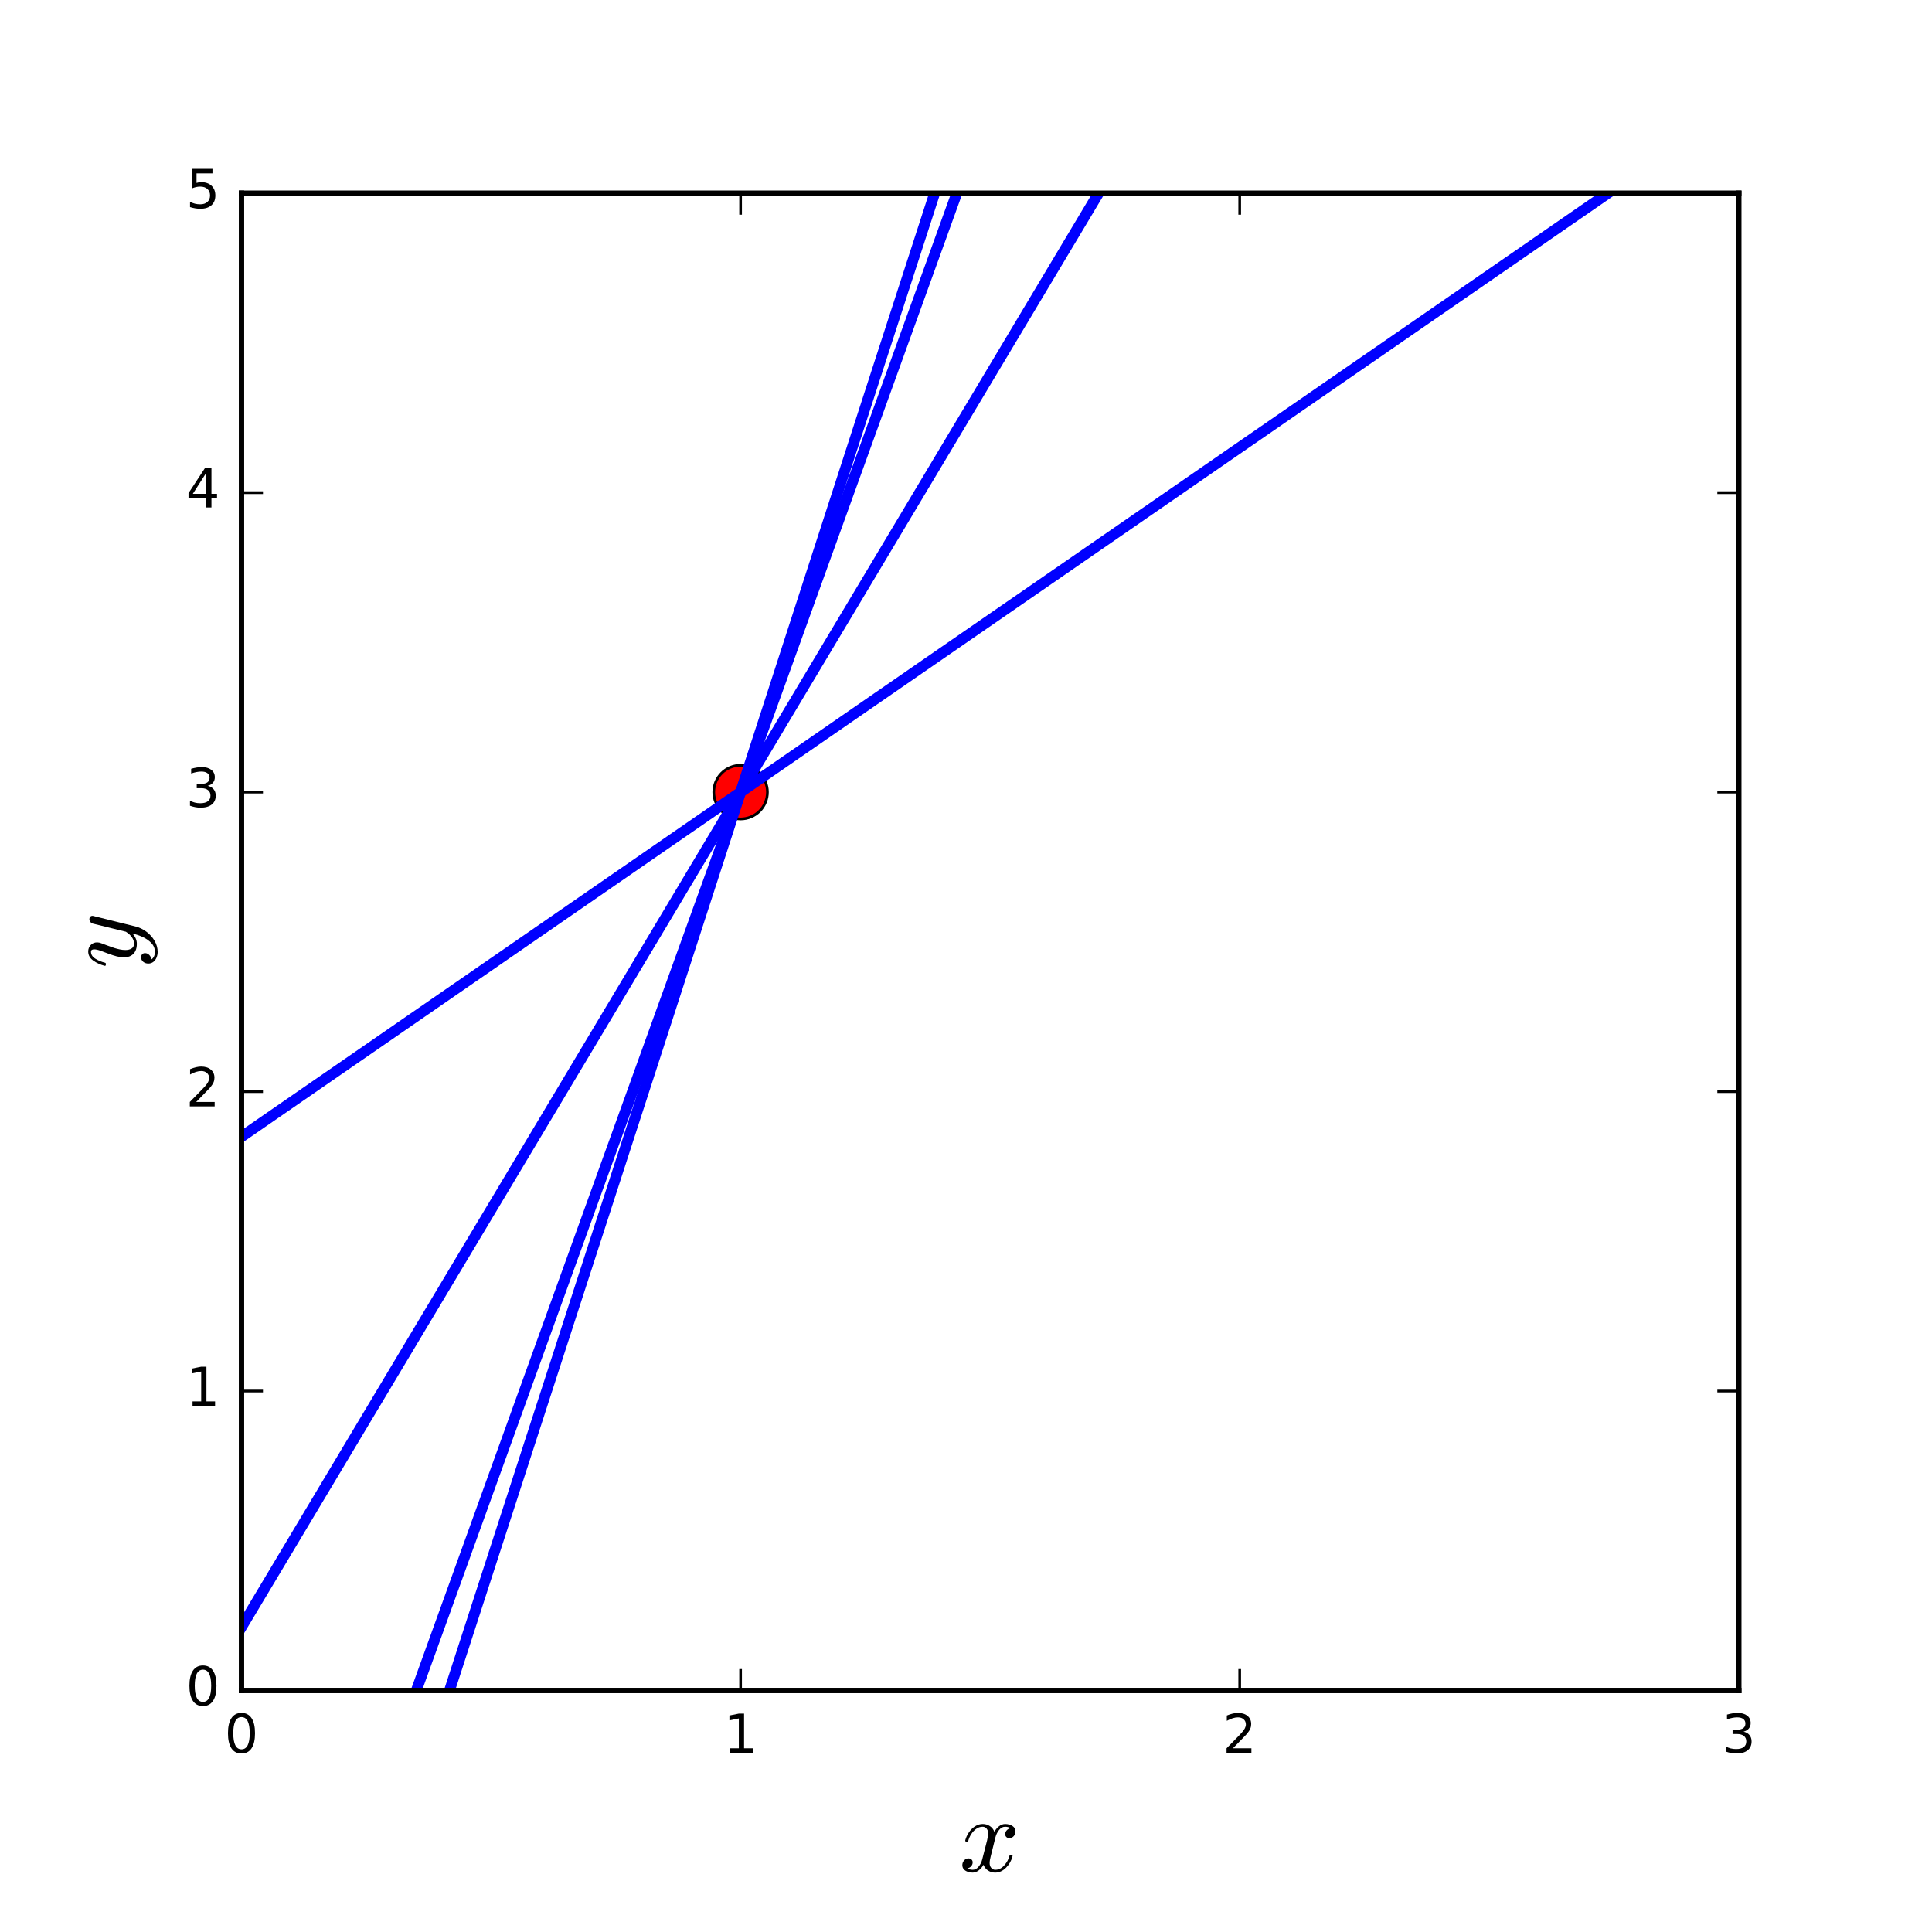
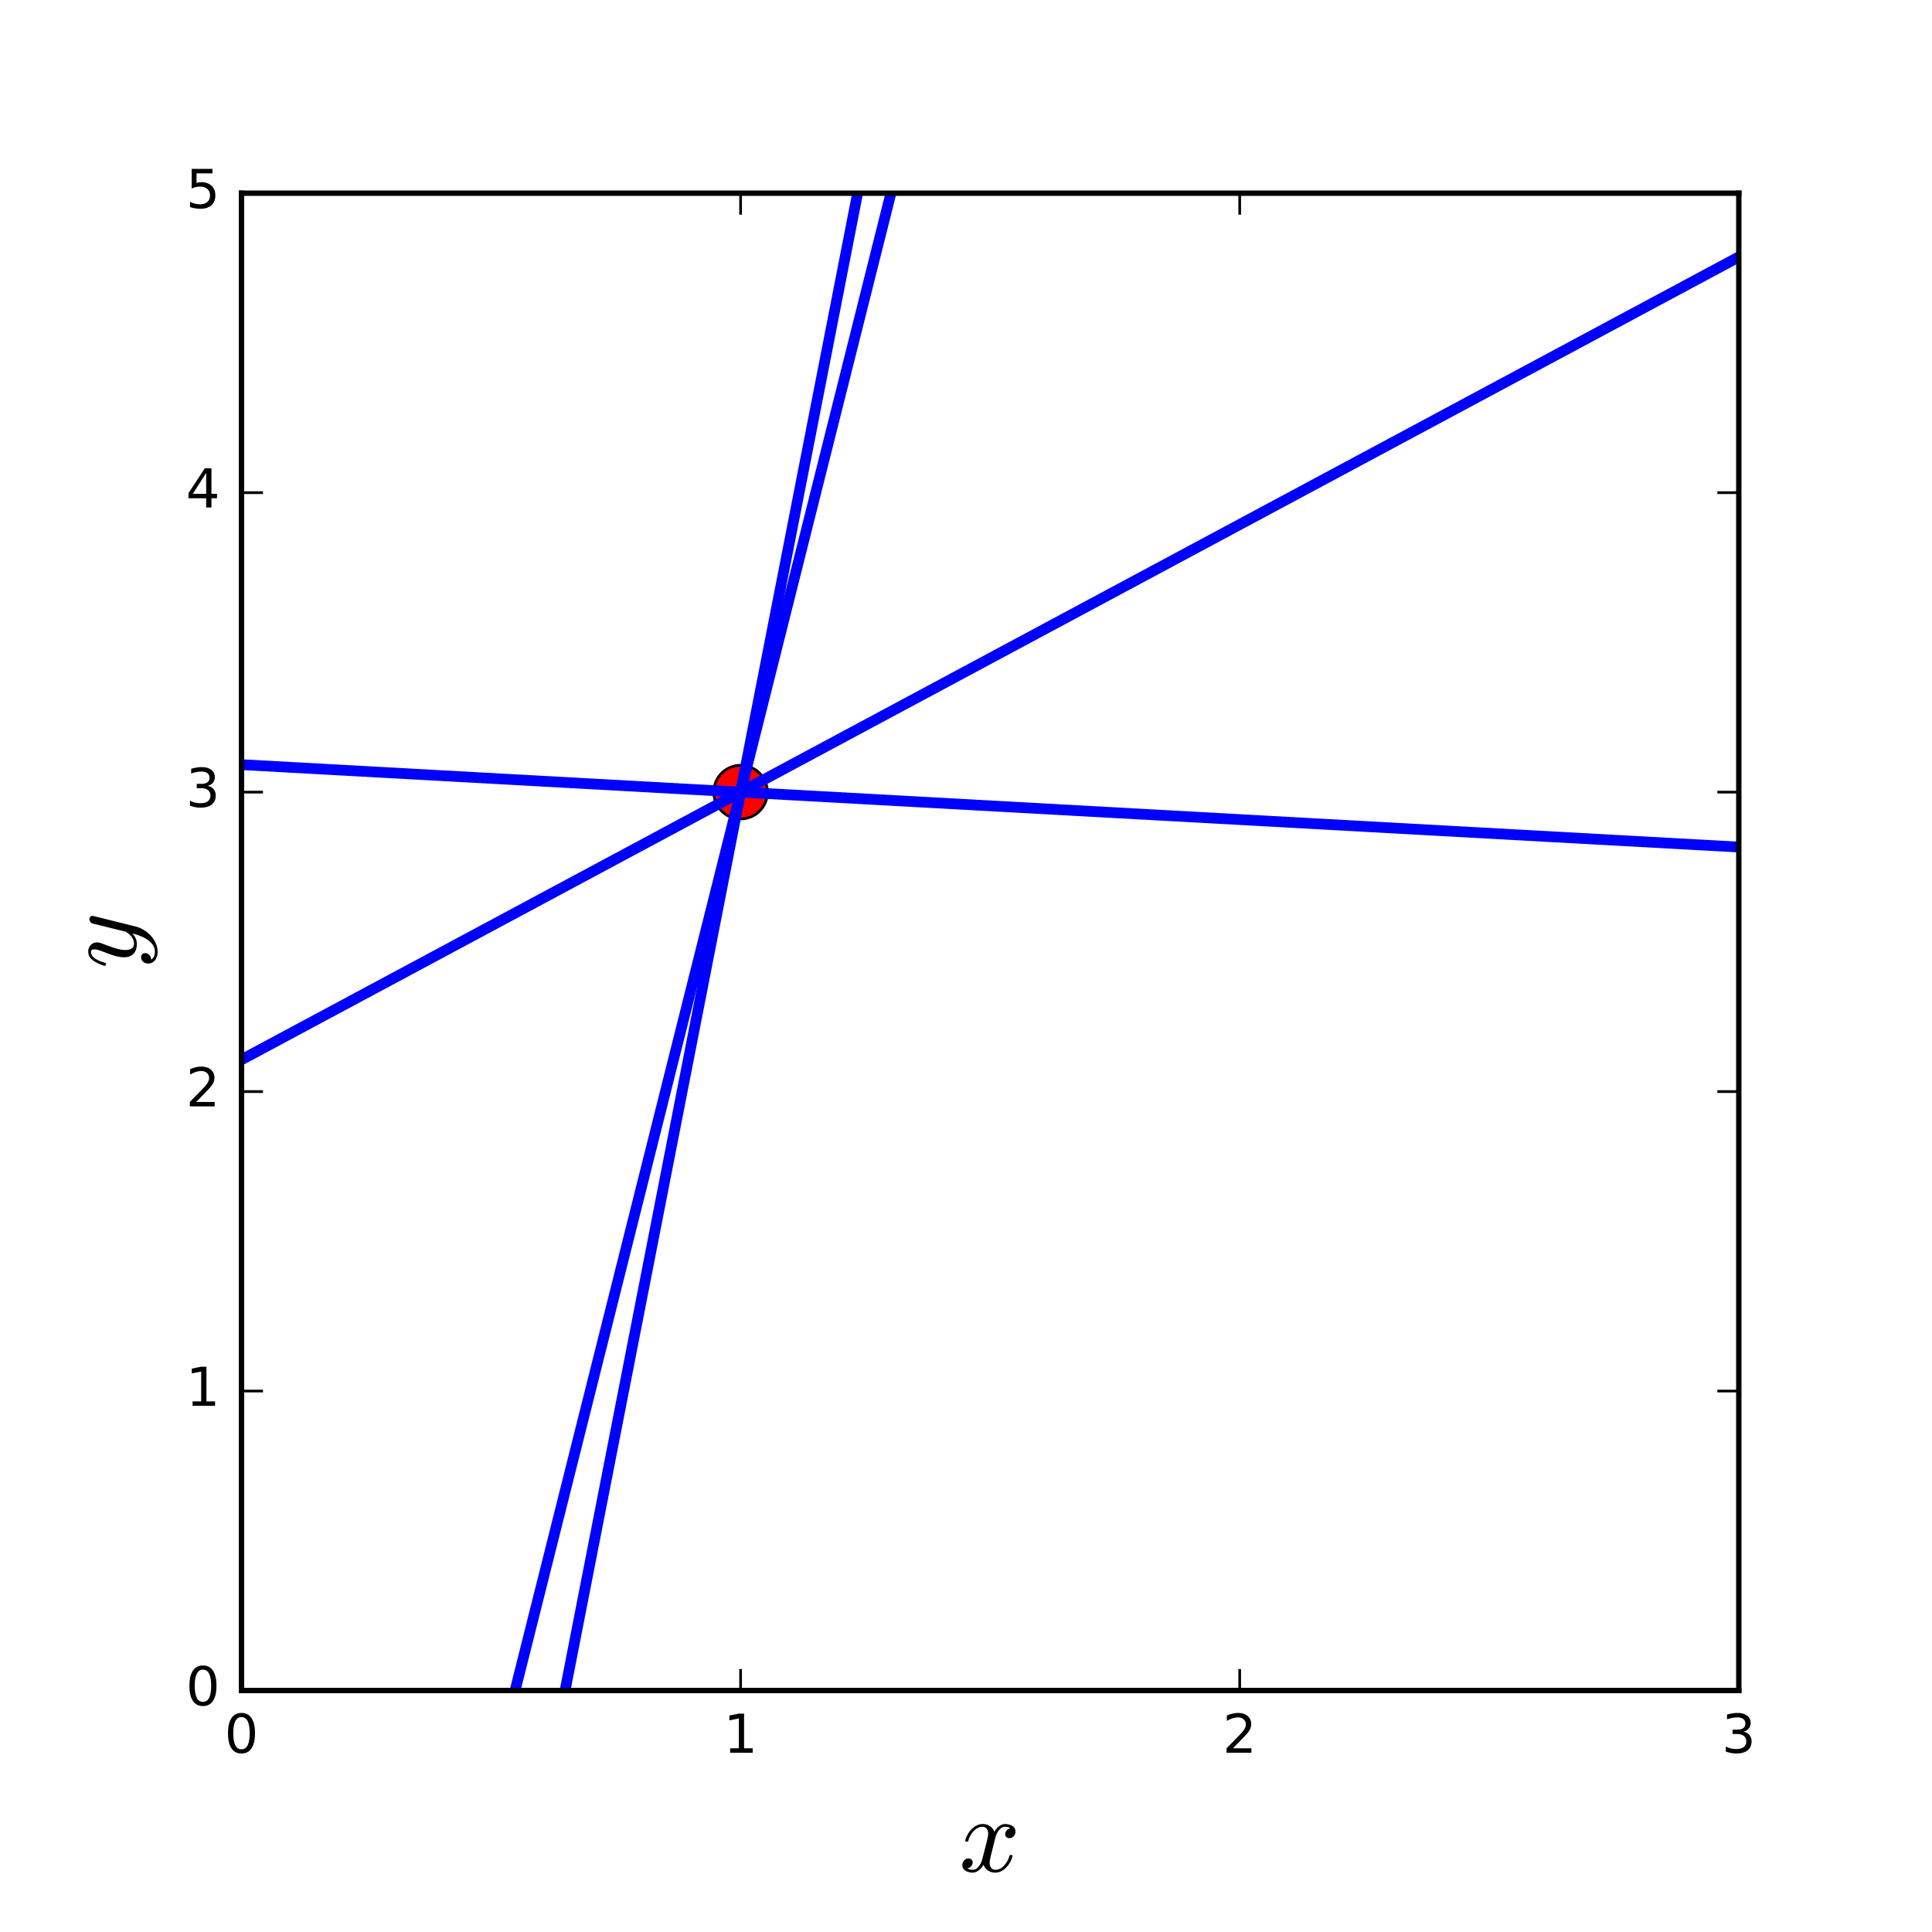
<svg xmlns="http://www.w3.org/2000/svg" xmlns:xlink="http://www.w3.org/1999/xlink" height="360pt" version="1.1" viewBox="0 0 360 360" width="360pt">
  <defs>
    <style type="text/css">
*{stroke-linecap:butt;stroke-linejoin:round;stroke-miterlimit:100000;}
  </style>
  </defs>
  <g id="figure_1">
    <g id="patch_1">
      <path d="M 0 360  L 360 360  L 360 0  L 0 0  L 0 360  z " style="fill:none;" />
    </g>
    <g id="axes_1">
      <g id="patch_2">
        <path d="M 45 315  L 324 315  L 324 36  L 45 36  L 45 315  z " style="fill:none;" />
      </g>
      <g id="line2d_1">
        <defs>
-           <path d="M 0 5  C 1.326 5 2.598 4.473 3.536 3.536  C 4.473 2.598 5 1.326 5 0  C 5 -1.326 4.473 -2.598 3.536 -3.536  C 2.598 -4.473 1.326 -5 0 -5  C -1.326 -5 -2.598 -4.473 -3.536 -3.536  C -4.473 -2.598 -5 -1.326 -5 0  C -5 1.326 -4.473 2.598 -3.536 3.536  C -2.598 4.473 -1.326 5 0 5  z " id="me0d53e20b8" style="stroke:#000000;stroke-width:0.5;" />
+           <path d="M 0 5  C 1.326 5 2.598 4.473 3.536 3.536  C 4.473 2.598 5 1.326 5 0  C 5 -1.326 4.473 -2.598 3.536 -3.536  C 2.598 -4.473 1.326 -5 0 -5  C -1.326 -5 -2.598 -4.473 -3.536 -3.536  C -4.473 -2.598 -5 -1.326 -5 0  C -5 1.326 -4.473 2.598 -3.536 3.536  C -2.598 4.473 -1.326 5 0 5  z " id="m4a3e24374c" style="stroke:#000000;stroke-width:0.5;" />
        </defs>
-         <g clip-path="url(#p620255162b)">
-           <use style="fill:#ff0000;stroke:#000000;stroke-width:0.5;" x="138.0" xlink:href="#me0d53e20b8" y="147.6" />
+         <g clip-path="url(#p0ecc051d5c)">
+           <use style="fill:#ff0000;stroke:#000000;stroke-width:0.5;" x="138.0" xlink:href="#m4a3e24374c" y="147.6" />
        </g>
      </g>
      <g id="line2d_2">
-         <path clip-path="url(#p620255162b)" d="M 45 434.601  M 68.85 361  L 186.152 -1  " style="fill:none;stroke:#0000ff;stroke-linecap:square;stroke-width:2.0;" />
+         <path clip-path="url(#p0ecc051d5c)" d="M 45 142.481  L 324 157.838  " style="fill:none;stroke:#0000ff;stroke-linecap:square;stroke-width:2.0;" />
      </g>
      <g id="line2d_3">
-         <path clip-path="url(#p620255162b)" d="M 45 405.23  M 60.966 361  L 191.642 -1  " style="fill:none;stroke:#0000ff;stroke-linecap:square;stroke-width:2.0;" />
+         <path clip-path="url(#p0ecc051d5c)" d="M 45 197.463  L 324 47.875  " style="fill:none;stroke:#0000ff;stroke-linecap:square;stroke-width:2.0;" />
      </g>
      <g id="line2d_4">
-         <path clip-path="url(#p620255162b)" d="M 45 211.817  L 324 19.165  " style="fill:none;stroke:#0000ff;stroke-linecap:square;stroke-width:2.0;" />
+         <path clip-path="url(#p0ecc051d5c)" d="M 45 518.116  M 84.436 361  L 175.299 -1  " style="fill:none;stroke:#0000ff;stroke-linecap:square;stroke-width:2.0;" />
      </g>
      <g id="line2d_5">
-         <path clip-path="url(#p620255162b)" d="M 45 303.186  L 226.824 -1  " style="fill:none;stroke:#0000ff;stroke-linecap:square;stroke-width:2.0;" />
+         <path clip-path="url(#p0ecc051d5c)" d="M 45 623.608  M 96.307 361  L 167.033 -1  " style="fill:none;stroke:#0000ff;stroke-linecap:square;stroke-width:2.0;" />
      </g>
      <g id="patch_3">
        <path d="M 324 315  L 324 36  " style="fill:none;stroke:#000000;stroke-linecap:square;stroke-linejoin:miter;" />
      </g>
      <g id="patch_4">
        <path d="M 45 315  L 324 315  " style="fill:none;stroke:#000000;stroke-linecap:square;stroke-linejoin:miter;" />
      </g>
      <g id="patch_5">
+         <path d="M 45 36  L 324 36  " style="fill:none;stroke:#000000;stroke-linecap:square;stroke-linejoin:miter;" />
+       </g>
+       <g id="patch_6">
        <path d="M 45 315  L 45 36  " style="fill:none;stroke:#000000;stroke-linecap:square;stroke-linejoin:miter;" />
-       </g>
-       <g id="patch_6">
-         <path d="M 45 36  L 324 36  " style="fill:none;stroke:#000000;stroke-linecap:square;stroke-linejoin:miter;" />
      </g>
      <g id="matplotlib.axis_1">
        <g id="xtick_1">
          <g id="line2d_6">
            <defs>
-               <path d="M 0 0  L 0 -4  " id="m8781f97636" style="stroke:#000000;stroke-width:0.5;" />
-             </defs>
-             <g>
-               <use style="stroke:#000000;stroke-width:0.5;" x="45.0" xlink:href="#m8781f97636" y="315.0" />
+               <path d="M 0 0  L 0 -4  " id="m3d34b7a89b" style="stroke:#000000;stroke-width:0.5;" />
+             </defs>
+             <g>
+               <use style="stroke:#000000;stroke-width:0.5;" x="45.0" xlink:href="#m3d34b7a89b" y="315.0" />
            </g>
          </g>
          <g id="line2d_7">
            <defs>
-               <path d="M 0 0  L 0 4  " id="m75d8cab00f" style="stroke:#000000;stroke-width:0.5;" />
-             </defs>
-             <g>
-               <use style="stroke:#000000;stroke-width:0.5;" x="45.0" xlink:href="#m75d8cab00f" y="36.0" />
+               <path d="M 0 0  L 0 4  " id="mf0852ddd68" style="stroke:#000000;stroke-width:0.5;" />
+             </defs>
+             <g>
+               <use style="stroke:#000000;stroke-width:0.5;" x="45.0" xlink:href="#mf0852ddd68" y="36.0" />
            </g>
          </g>
          <g id="text_1">
            <defs>
              <path d="M 31.781 66.406  Q 24.172 66.406 20.328 58.906  Q 16.5 51.422 16.5 36.375  Q 16.5 21.391 20.328 13.891  Q 24.172 6.391 31.781 6.391  Q 39.453 6.391 43.281 13.891  Q 47.125 21.391 47.125 36.375  Q 47.125 51.422 43.281 58.906  Q 39.453 66.406 31.781 66.406  M 31.781 74.219  Q 44.047 74.219 50.516 64.516  Q 56.984 54.828 56.984 36.375  Q 56.984 17.969 50.516 8.266  Q 44.047 -1.422 31.781 -1.422  Q 19.531 -1.422 13.062 8.266  Q 6.594 17.969 6.594 36.375  Q 6.594 54.828 13.062 64.516  Q 19.531 74.219 31.781 74.219  " id="BitstreamVeraSans-Roman-30" />
            </defs>
            <g transform="translate(41.81875 326.5984)scale(0.1 -0.1)">
              <use xlink:href="#BitstreamVeraSans-Roman-30" />
            </g>
          </g>
        </g>
        <g id="xtick_2">
          <g id="line2d_8">
            <g>
-               <use style="stroke:#000000;stroke-width:0.5;" x="138.0" xlink:href="#m8781f97636" y="315.0" />
+               <use style="stroke:#000000;stroke-width:0.5;" x="138.0" xlink:href="#m3d34b7a89b" y="315.0" />
            </g>
          </g>
          <g id="line2d_9">
            <g>
-               <use style="stroke:#000000;stroke-width:0.5;" x="138.0" xlink:href="#m75d8cab00f" y="36.0" />
+               <use style="stroke:#000000;stroke-width:0.5;" x="138.0" xlink:href="#mf0852ddd68" y="36.0" />
            </g>
          </g>
          <g id="text_2">
            <defs>
              <path d="M 12.406 8.297  L 28.516 8.297  L 28.516 63.922  L 10.984 60.406  L 10.984 69.391  L 28.422 72.906  L 38.281 72.906  L 38.281 8.297  L 54.391 8.297  L 54.391 0  L 12.406 0  z " id="BitstreamVeraSans-Roman-31" />
            </defs>
            <g transform="translate(134.8187 326.5984)scale(0.1 -0.1)">
              <use xlink:href="#BitstreamVeraSans-Roman-31" />
            </g>
          </g>
        </g>
        <g id="xtick_3">
          <g id="line2d_10">
            <g>
-               <use style="stroke:#000000;stroke-width:0.5;" x="231.0" xlink:href="#m8781f97636" y="315.0" />
+               <use style="stroke:#000000;stroke-width:0.5;" x="231.0" xlink:href="#m3d34b7a89b" y="315.0" />
            </g>
          </g>
          <g id="line2d_11">
            <g>
-               <use style="stroke:#000000;stroke-width:0.5;" x="231.0" xlink:href="#m75d8cab00f" y="36.0" />
+               <use style="stroke:#000000;stroke-width:0.5;" x="231.0" xlink:href="#mf0852ddd68" y="36.0" />
            </g>
          </g>
          <g id="text_3">
            <defs>
              <path d="M 19.188 8.297  L 53.609 8.297  L 53.609 0  L 7.328 0  L 7.328 8.297  Q 12.938 14.109 22.625 23.891  Q 32.328 33.688 34.812 36.531  Q 39.547 41.844 41.422 45.531  Q 43.312 49.219 43.312 52.781  Q 43.312 58.594 39.234 62.25  Q 35.156 65.922 28.609 65.922  Q 23.969 65.922 18.812 64.312  Q 13.672 62.703 7.812 59.422  L 7.812 69.391  Q 13.766 71.781 18.938 73  Q 24.125 74.219 28.422 74.219  Q 39.75 74.219 46.484 68.547  Q 53.219 62.891 53.219 53.422  Q 53.219 48.922 51.531 44.891  Q 49.859 40.875 45.406 35.406  Q 44.188 33.984 37.641 27.219  Q 31.109 20.453 19.188 8.297  " id="BitstreamVeraSans-Roman-32" />
            </defs>
            <g transform="translate(227.8187 326.5984)scale(0.1 -0.1)">
              <use xlink:href="#BitstreamVeraSans-Roman-32" />
            </g>
          </g>
        </g>
        <g id="xtick_4">
          <g id="line2d_12">
            <g>
-               <use style="stroke:#000000;stroke-width:0.5;" x="324.0" xlink:href="#m8781f97636" y="315.0" />
+               <use style="stroke:#000000;stroke-width:0.5;" x="324.0" xlink:href="#m3d34b7a89b" y="315.0" />
            </g>
          </g>
          <g id="line2d_13">
            <g>
-               <use style="stroke:#000000;stroke-width:0.5;" x="324.0" xlink:href="#m75d8cab00f" y="36.0" />
+               <use style="stroke:#000000;stroke-width:0.5;" x="324.0" xlink:href="#mf0852ddd68" y="36.0" />
            </g>
          </g>
          <g id="text_4">
            <defs>
              <path d="M 40.578 39.312  Q 47.656 37.797 51.625 33  Q 55.609 28.219 55.609 21.188  Q 55.609 10.406 48.188 4.484  Q 40.766 -1.422 27.094 -1.422  Q 22.516 -1.422 17.656 -0.516  Q 12.797 0.391 7.625 2.203  L 7.625 11.719  Q 11.719 9.328 16.594 8.109  Q 21.484 6.891 26.812 6.891  Q 36.078 6.891 40.938 10.547  Q 45.797 14.203 45.797 21.188  Q 45.797 27.641 41.281 31.266  Q 36.766 34.906 28.719 34.906  L 20.219 34.906  L 20.219 43.016  L 29.109 43.016  Q 36.375 43.016 40.234 45.922  Q 44.094 48.828 44.094 54.297  Q 44.094 59.906 40.109 62.906  Q 36.141 65.922 28.719 65.922  Q 24.656 65.922 20.016 65.031  Q 15.375 64.156 9.812 62.312  L 9.812 71.094  Q 15.438 72.656 20.344 73.438  Q 25.25 74.219 29.594 74.219  Q 40.828 74.219 47.359 69.109  Q 53.906 64.016 53.906 55.328  Q 53.906 49.266 50.438 45.094  Q 46.969 40.922 40.578 39.312  " id="BitstreamVeraSans-Roman-33" />
            </defs>
            <g transform="translate(320.8188 326.5984)scale(0.1 -0.1)">
              <use xlink:href="#BitstreamVeraSans-Roman-33" />
            </g>
          </g>
        </g>
        <g id="text_5">
          <defs>
            <path d="M 7.812 2.875  Q 9.578 1.516 12.797 1.516  Q 15.922 1.516 18.312 4.516  Q 20.703 7.516 21.578 11.078  L 26.125 28.812  Q 27.203 33.641 27.203 35.406  Q 27.203 37.891 25.812 39.75  Q 24.422 41.609 21.922 41.609  Q 18.75 41.609 15.969 39.625  Q 13.188 37.641 11.281 34.594  Q 9.375 31.547 8.594 28.422  Q 8.406 27.781 7.812 27.781  L 6.594 27.781  Q 5.812 27.781 5.812 28.719  L 5.812 29  Q 6.781 32.719 9.125 36.25  Q 11.469 39.797 14.859 41.984  Q 18.266 44.188 22.125 44.188  Q 25.781 44.188 28.734 42.234  Q 31.688 40.281 32.906 36.922  Q 34.625 39.984 37.281 42.078  Q 39.938 44.188 43.109 44.188  Q 45.266 44.188 47.5 43.422  Q 49.75 42.672 51.172 41.109  Q 52.594 39.547 52.594 37.203  Q 52.594 34.672 50.953 32.828  Q 49.312 31 46.781 31  Q 45.172 31 44.094 32.031  Q 43.016 33.062 43.016 34.625  Q 43.016 36.719 44.453 38.297  Q 45.906 39.891 47.906 40.188  Q 46.094 41.609 42.922 41.609  Q 39.703 41.609 37.328 38.625  Q 34.969 35.641 33.984 31.984  L 29.594 14.312  Q 28.516 10.297 28.516 7.719  Q 28.516 5.172 29.953 3.344  Q 31.391 1.516 33.797 1.516  Q 38.484 1.516 42.156 5.641  Q 45.844 9.766 47.016 14.703  Q 47.219 15.281 47.797 15.281  L 49.031 15.281  Q 49.422 15.281 49.656 15.016  Q 49.906 14.75 49.906 14.406  Q 49.906 14.312 49.812 14.109  Q 48.391 8.156 43.844 3.516  Q 39.312 -1.125 33.594 -1.125  Q 29.938 -1.125 26.984 0.844  Q 24.031 2.828 22.797 6.203  Q 21.234 3.266 18.469 1.062  Q 15.719 -1.125 12.594 -1.125  Q 10.453 -1.125 8.172 -0.359  Q 5.906 0.391 4.484 1.953  Q 3.078 3.516 3.078 5.906  Q 3.078 8.25 4.703 10.172  Q 6.344 12.109 8.797 12.109  Q 10.453 12.109 11.578 11.109  Q 12.703 10.109 12.703 8.5  Q 12.703 6.391 11.297 4.828  Q 9.906 3.266 7.812 2.875  " id="Cmmi10-78" />
          </defs>
          <g transform="translate(178.7 348.875)scale(0.2 -0.2)">
            <use transform="translate(0.0 0.8125)" xlink:href="#Cmmi10-78" />
          </g>
        </g>
      </g>
      <g id="matplotlib.axis_2">
        <g id="ytick_1">
          <g id="line2d_14">
            <defs>
-               <path d="M 0 0  L 4 0  " id="mdf7019cf3c" style="stroke:#000000;stroke-width:0.5;" />
-             </defs>
-             <g>
-               <use style="stroke:#000000;stroke-width:0.5;" x="45.0" xlink:href="#mdf7019cf3c" y="315.0" />
+               <path d="M 0 0  L 4 0  " id="mf3f373b81d" style="stroke:#000000;stroke-width:0.5;" />
+             </defs>
+             <g>
+               <use style="stroke:#000000;stroke-width:0.5;" x="45.0" xlink:href="#mf3f373b81d" y="315.0" />
            </g>
          </g>
          <g id="line2d_15">
            <defs>
-               <path d="M 0 0  L -4 0  " id="m49fd04bcf2" style="stroke:#000000;stroke-width:0.5;" />
-             </defs>
-             <g>
-               <use style="stroke:#000000;stroke-width:0.5;" x="324.0" xlink:href="#m49fd04bcf2" y="315.0" />
+               <path d="M 0 0  L -4 0  " id="mdad3586c11" style="stroke:#000000;stroke-width:0.5;" />
+             </defs>
+             <g>
+               <use style="stroke:#000000;stroke-width:0.5;" x="324.0" xlink:href="#mdad3586c11" y="315.0" />
            </g>
          </g>
          <g id="text_6">
            <g transform="translate(34.6375 317.7594)scale(0.1 -0.1)">
              <use xlink:href="#BitstreamVeraSans-Roman-30" />
            </g>
          </g>
        </g>
        <g id="ytick_2">
          <g id="line2d_16">
            <g>
-               <use style="stroke:#000000;stroke-width:0.5;" x="45.0" xlink:href="#mdf7019cf3c" y="259.2" />
+               <use style="stroke:#000000;stroke-width:0.5;" x="45.0" xlink:href="#mf3f373b81d" y="259.2" />
            </g>
          </g>
          <g id="line2d_17">
            <g>
-               <use style="stroke:#000000;stroke-width:0.5;" x="324.0" xlink:href="#m49fd04bcf2" y="259.2" />
+               <use style="stroke:#000000;stroke-width:0.5;" x="324.0" xlink:href="#mdad3586c11" y="259.2" />
            </g>
          </g>
          <g id="text_7">
            <g transform="translate(34.6375 261.9594)scale(0.1 -0.1)">
              <use xlink:href="#BitstreamVeraSans-Roman-31" />
            </g>
          </g>
        </g>
        <g id="ytick_3">
          <g id="line2d_18">
            <g>
-               <use style="stroke:#000000;stroke-width:0.5;" x="45.0" xlink:href="#mdf7019cf3c" y="203.4" />
+               <use style="stroke:#000000;stroke-width:0.5;" x="45.0" xlink:href="#mf3f373b81d" y="203.4" />
            </g>
          </g>
          <g id="line2d_19">
            <g>
-               <use style="stroke:#000000;stroke-width:0.5;" x="324.0" xlink:href="#m49fd04bcf2" y="203.4" />
+               <use style="stroke:#000000;stroke-width:0.5;" x="324.0" xlink:href="#mdad3586c11" y="203.4" />
            </g>
          </g>
          <g id="text_8">
            <g transform="translate(34.6375 206.1594)scale(0.1 -0.1)">
              <use xlink:href="#BitstreamVeraSans-Roman-32" />
            </g>
          </g>
        </g>
        <g id="ytick_4">
          <g id="line2d_20">
            <g>
-               <use style="stroke:#000000;stroke-width:0.5;" x="45.0" xlink:href="#mdf7019cf3c" y="147.6" />
+               <use style="stroke:#000000;stroke-width:0.5;" x="45.0" xlink:href="#mf3f373b81d" y="147.6" />
            </g>
          </g>
          <g id="line2d_21">
            <g>
-               <use style="stroke:#000000;stroke-width:0.5;" x="324.0" xlink:href="#m49fd04bcf2" y="147.6" />
+               <use style="stroke:#000000;stroke-width:0.5;" x="324.0" xlink:href="#mdad3586c11" y="147.6" />
            </g>
          </g>
          <g id="text_9">
            <g transform="translate(34.6375 150.3594)scale(0.1 -0.1)">
              <use xlink:href="#BitstreamVeraSans-Roman-33" />
            </g>
          </g>
        </g>
        <g id="ytick_5">
          <g id="line2d_22">
            <g>
-               <use style="stroke:#000000;stroke-width:0.5;" x="45.0" xlink:href="#mdf7019cf3c" y="91.8" />
+               <use style="stroke:#000000;stroke-width:0.5;" x="45.0" xlink:href="#mf3f373b81d" y="91.8" />
            </g>
          </g>
          <g id="line2d_23">
            <g>
-               <use style="stroke:#000000;stroke-width:0.5;" x="324.0" xlink:href="#m49fd04bcf2" y="91.8" />
+               <use style="stroke:#000000;stroke-width:0.5;" x="324.0" xlink:href="#mdad3586c11" y="91.8" />
            </g>
          </g>
          <g id="text_10">
            <defs>
              <path d="M 37.797 64.312  L 12.891 25.391  L 37.797 25.391  z M 35.203 72.906  L 47.609 72.906  L 47.609 25.391  L 58.016 25.391  L 58.016 17.188  L 47.609 17.188  L 47.609 0  L 37.797 0  L 37.797 17.188  L 4.891 17.188  L 4.891 26.703  z " id="BitstreamVeraSans-Roman-34" />
            </defs>
            <g transform="translate(34.6375 94.55938)scale(0.1 -0.1)">
              <use xlink:href="#BitstreamVeraSans-Roman-34" />
            </g>
          </g>
        </g>
        <g id="ytick_6">
          <g id="line2d_24">
            <g>
-               <use style="stroke:#000000;stroke-width:0.5;" x="45.0" xlink:href="#mdf7019cf3c" y="36.0" />
+               <use style="stroke:#000000;stroke-width:0.5;" x="45.0" xlink:href="#mf3f373b81d" y="36.0" />
            </g>
          </g>
          <g id="line2d_25">
            <g>
-               <use style="stroke:#000000;stroke-width:0.5;" x="324.0" xlink:href="#m49fd04bcf2" y="36.0" />
+               <use style="stroke:#000000;stroke-width:0.5;" x="324.0" xlink:href="#mdad3586c11" y="36.0" />
            </g>
          </g>
          <g id="text_11">
            <defs>
              <path d="M 10.797 72.906  L 49.516 72.906  L 49.516 64.594  L 19.828 64.594  L 19.828 46.734  Q 21.969 47.469 24.109 47.828  Q 26.266 48.188 28.422 48.188  Q 40.625 48.188 47.75 41.5  Q 54.891 34.812 54.891 23.391  Q 54.891 11.625 47.562 5.094  Q 40.234 -1.422 26.906 -1.422  Q 22.312 -1.422 17.547 -0.641  Q 12.797 0.141 7.719 1.703  L 7.719 11.625  Q 12.109 9.234 16.797 8.062  Q 21.484 6.891 26.703 6.891  Q 35.156 6.891 40.078 11.328  Q 45.016 15.766 45.016 23.391  Q 45.016 31 40.078 35.438  Q 35.156 39.891 26.703 39.891  Q 22.75 39.891 18.812 39.016  Q 14.891 38.141 10.797 36.281  z " id="BitstreamVeraSans-Roman-35" />
            </defs>
            <g transform="translate(34.6375 38.75937)scale(0.1 -0.1)">
              <use xlink:href="#BitstreamVeraSans-Roman-35" />
            </g>
          </g>
        </g>
        <g id="text_12">
          <defs>
            <path d="M 8.406 -14.312  Q 10.5 -17.922 15.719 -17.922  Q 20.453 -17.922 23.922 -14.594  Q 27.391 -11.281 29.516 -6.562  Q 31.641 -1.859 32.812 3.078  Q 28.375 -1.125 23.188 -1.125  Q 19.234 -1.125 16.453 0.234  Q 13.672 1.609 12.125 4.312  Q 10.594 7.031 10.594 10.891  Q 10.594 14.156 11.469 17.594  Q 12.359 21.047 13.938 25.266  Q 15.531 29.5 16.703 32.625  Q 18.016 36.281 18.016 38.625  Q 18.016 41.609 15.828 41.609  Q 11.859 41.609 9.297 37.531  Q 6.734 33.453 5.516 28.422  Q 5.328 27.781 4.688 27.781  L 3.516 27.781  Q 2.688 27.781 2.688 28.719  L 2.688 29  Q 4.297 34.969 7.609 39.578  Q 10.938 44.188 16.016 44.188  Q 19.578 44.188 22.047 41.844  Q 24.516 39.5 24.516 35.891  Q 24.516 34.031 23.688 31.984  Q 23.25 30.766 21.688 26.656  Q 20.125 22.562 19.281 19.875  Q 18.453 17.188 17.922 14.594  Q 17.391 12.016 17.391 9.422  Q 17.391 6.109 18.797 3.812  Q 20.219 1.516 23.297 1.516  Q 29.5 1.516 34.422 9.078  L 42 39.891  Q 42.328 41.219 43.547 42.156  Q 44.781 43.109 46.188 43.109  Q 47.406 43.109 48.312 42.328  Q 49.219 41.547 49.219 40.281  Q 49.219 39.703 49.125 39.5  L 39.203 -0.297  Q 37.891 -5.422 34.375 -10.109  Q 30.859 -14.797 25.906 -17.656  Q 20.953 -20.516 15.578 -20.516  Q 12.984 -20.516 10.438 -19.5  Q 7.906 -18.5 6.344 -16.5  Q 4.781 -14.5 4.781 -11.812  Q 4.781 -9.078 6.391 -7.078  Q 8.016 -5.078 10.688 -5.078  Q 12.312 -5.078 13.406 -6.078  Q 14.5 -7.078 14.5 -8.688  Q 14.5 -10.984 12.781 -12.688  Q 11.078 -14.406 8.797 -14.406  Q 8.688 -14.359 8.594 -14.328  Q 8.5 -14.312 8.406 -14.312  " id="Cmmi10-79" />
          </defs>
          <g transform="translate(25.4375 180.5)rotate(-90.0)scale(0.2 -0.2)">
            <use transform="translate(0.0 0.8125)" xlink:href="#Cmmi10-79" />
          </g>
        </g>
      </g>
    </g>
  </g>
  <defs>
-     <clipPath id="p620255162b">
+     <clipPath id="p0ecc051d5c">
      <rect height="279.0" width="279.0" x="45.0" y="36.0" />
    </clipPath>
  </defs>
</svg>
